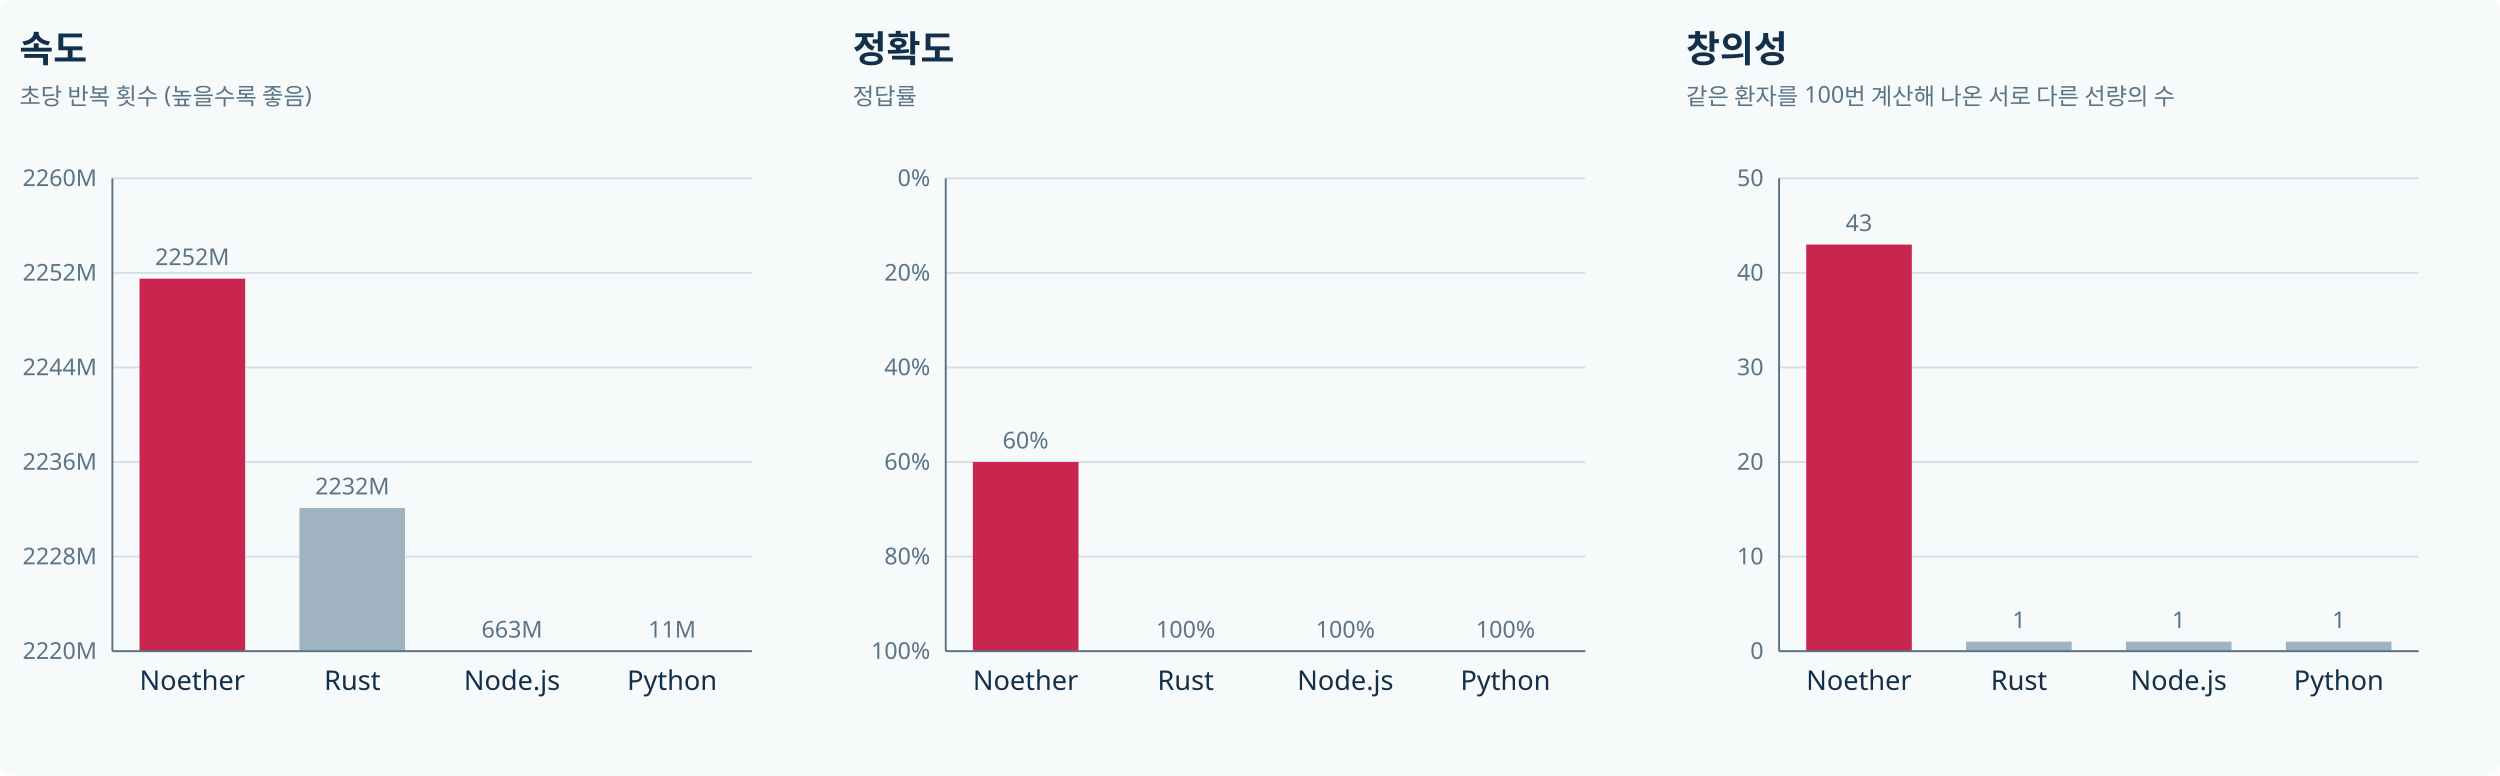
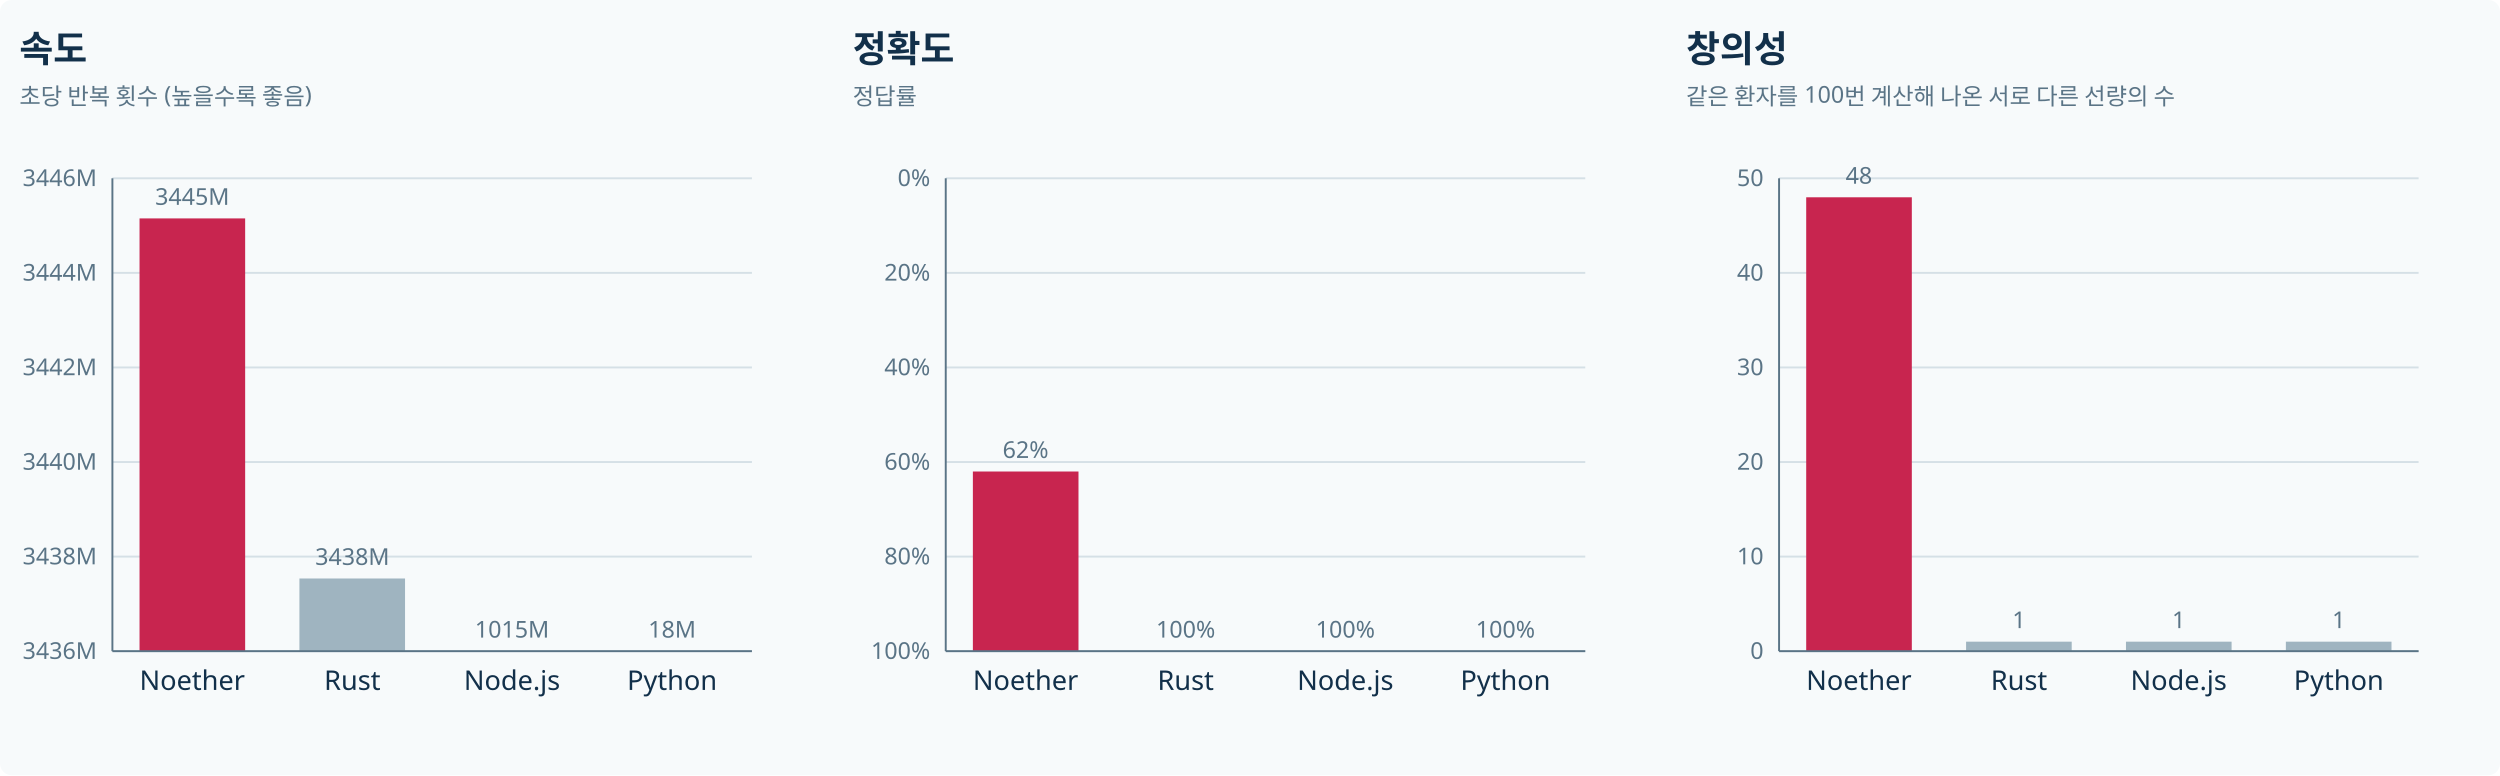
<svg xmlns="http://www.w3.org/2000/svg" viewBox="0 0 1290 400" role="img" aria-label="속도, 정확도, 창의성 벤치마크 차트">
  <style>
  text { font: 14px "Segoe UI", "Malgun Gothic", "Apple SD Gothic Neo", sans-serif; fill: #12304a; }
  .title { font-size: 19px; font-weight: 600; }
  .note { font-size: 12px; fill: #5a7486; }
  .axis { stroke: #5a7486; stroke-width: 1; }
  .grid { stroke: #d5e0e6; stroke-width: 1; }
  .us { fill: #c8254f; }
  .them { fill: #9fb4c0; }
</style>
  <rect width="1290" height="400" rx="6" fill="#f7fafb" />
  <text class="title" x="10" y="32">속도</text>
  <text class="note" x="10" y="54">초당 반복 횟수 (높을수록 좋음)</text>
  <line class="grid" x1="58" x2="388" y1="336.0" y2="336.0" />
-   <text class="note" x="50" y="340.0" text-anchor="end">2220M</text>
+   <text class="note" x="50" y="340.0" text-anchor="end">3436M</text>
  <line class="grid" x1="58" x2="388" y1="287.2" y2="287.2" />
-   <text class="note" x="50" y="291.2" text-anchor="end">2228M</text>
+   <text class="note" x="50" y="291.2" text-anchor="end">3438M</text>
  <line class="grid" x1="58" x2="388" y1="238.4" y2="238.4" />
-   <text class="note" x="50" y="242.4" text-anchor="end">2236M</text>
+   <text class="note" x="50" y="242.4" text-anchor="end">3440M</text>
  <line class="grid" x1="58" x2="388" y1="189.6" y2="189.6" />
-   <text class="note" x="50" y="193.6" text-anchor="end">2244M</text>
+   <text class="note" x="50" y="193.6" text-anchor="end">3442M</text>
  <line class="grid" x1="58" x2="388" y1="140.8" y2="140.8" />
-   <text class="note" x="50" y="144.8" text-anchor="end">2252M</text>
+   <text class="note" x="50" y="144.8" text-anchor="end">3444M</text>
  <line class="grid" x1="58" x2="388" y1="92.0" y2="92.0" />
-   <text class="note" x="50" y="96.0" text-anchor="end">2260M</text>
-   <rect class="us" x="72.0" y="143.8" width="54.5" height="192.2" />
+   <text class="note" x="50" y="96.0" text-anchor="end">3446M</text>
+   <rect class="us" x="72.0" y="112.7" width="54.5" height="223.3" />
  <text x="99.2" y="356" text-anchor="middle">Noether</text>
-   <text class="note" x="99.2" y="136.8" text-anchor="middle">2252M</text>
-   <rect class="them" x="154.5" y="262.1" width="54.5" height="73.9" />
+   <text class="note" x="99.2" y="105.7" text-anchor="middle">3445M</text>
+   <rect class="them" x="154.5" y="298.5" width="54.5" height="37.5" />
  <text x="181.8" y="356" text-anchor="middle">Rust</text>
-   <text class="note" x="181.8" y="255.1" text-anchor="middle">2232M</text>
+   <text class="note" x="181.8" y="291.5" text-anchor="middle">3438M</text>
  <rect class="them" x="237.0" y="336.0" width="54.5" height="0.0" />
  <text x="264.2" y="356" text-anchor="middle">Node.js</text>
-   <text class="note" x="264.2" y="329.0" text-anchor="middle">663M</text>
+   <text class="note" x="264.2" y="329.0" text-anchor="middle">1015M</text>
  <rect class="them" x="319.5" y="336.0" width="54.5" height="0.0" />
  <text x="346.8" y="356" text-anchor="middle">Python</text>
-   <text class="note" x="346.8" y="329.0" text-anchor="middle">11M</text>
+   <text class="note" x="346.8" y="329.0" text-anchor="middle">18M</text>
  <line class="axis" x1="58" x2="388" y1="336" y2="336" />
  <line class="axis" x1="58" x2="58" y1="92" y2="336" />
  <text class="title" x="440" y="32">정확도</text>
  <text class="note" x="440" y="54">정답률</text>
  <line class="grid" x1="488" x2="818" y1="336.0" y2="336.0" />
  <text class="note" x="480" y="340.0" text-anchor="end">100%</text>
  <line class="grid" x1="488" x2="818" y1="287.2" y2="287.2" />
  <text class="note" x="480" y="291.2" text-anchor="end">80%</text>
  <line class="grid" x1="488" x2="818" y1="238.4" y2="238.4" />
  <text class="note" x="480" y="242.4" text-anchor="end">60%</text>
  <line class="grid" x1="488" x2="818" y1="189.6" y2="189.6" />
  <text class="note" x="480" y="193.6" text-anchor="end">40%</text>
  <line class="grid" x1="488" x2="818" y1="140.8" y2="140.8" />
  <text class="note" x="480" y="144.8" text-anchor="end">20%</text>
  <line class="grid" x1="488" x2="818" y1="92.0" y2="92.0" />
  <text class="note" x="480" y="96.0" text-anchor="end">0%</text>
-   <rect class="us" x="502.0" y="238.4" width="54.5" height="97.6" />
+   <rect class="us" x="502.0" y="243.3" width="54.5" height="92.7" />
  <text x="529.2" y="356" text-anchor="middle">Noether</text>
-   <text class="note" x="529.2" y="231.4" text-anchor="middle">60%</text>
+   <text class="note" x="529.2" y="236.3" text-anchor="middle">62%</text>
  <rect class="them" x="584.5" y="336.0" width="54.5" height="0.0" />
  <text x="611.8" y="356" text-anchor="middle">Rust</text>
  <text class="note" x="611.8" y="329.0" text-anchor="middle">100%</text>
  <rect class="them" x="667.0" y="336.0" width="54.5" height="0.0" />
  <text x="694.2" y="356" text-anchor="middle">Node.js</text>
  <text class="note" x="694.2" y="329.0" text-anchor="middle">100%</text>
  <rect class="them" x="749.5" y="336.0" width="54.5" height="0.0" />
  <text x="776.8" y="356" text-anchor="middle">Python</text>
  <text class="note" x="776.8" y="329.0" text-anchor="middle">100%</text>
  <line class="axis" x1="488" x2="818" y1="336" y2="336" />
  <line class="axis" x1="488" x2="488" y1="92" y2="336" />
  <text class="title" x="870" y="32">창의성</text>
  <text class="note" x="870" y="54">같은 환자를 100번 계산해 나온 서로 다른 선량의 수</text>
  <line class="grid" x1="918" x2="1248" y1="336.0" y2="336.0" />
  <text class="note" x="910" y="340.0" text-anchor="end">0</text>
  <line class="grid" x1="918" x2="1248" y1="287.2" y2="287.2" />
  <text class="note" x="910" y="291.2" text-anchor="end">10</text>
  <line class="grid" x1="918" x2="1248" y1="238.4" y2="238.4" />
  <text class="note" x="910" y="242.4" text-anchor="end">20</text>
  <line class="grid" x1="918" x2="1248" y1="189.6" y2="189.6" />
  <text class="note" x="910" y="193.6" text-anchor="end">30</text>
  <line class="grid" x1="918" x2="1248" y1="140.8" y2="140.8" />
  <text class="note" x="910" y="144.8" text-anchor="end">40</text>
  <line class="grid" x1="918" x2="1248" y1="92.0" y2="92.0" />
  <text class="note" x="910" y="96.0" text-anchor="end">50</text>
-   <rect class="us" x="932.0" y="126.2" width="54.5" height="209.8" />
+   <rect class="us" x="932.0" y="101.8" width="54.5" height="234.2" />
  <text x="959.2" y="356" text-anchor="middle">Noether</text>
-   <text class="note" x="959.2" y="119.2" text-anchor="middle">43</text>
+   <text class="note" x="959.2" y="94.8" text-anchor="middle">48</text>
  <rect class="them" x="1014.5" y="331.1" width="54.5" height="4.9" />
  <text x="1041.8" y="356" text-anchor="middle">Rust</text>
  <text class="note" x="1041.8" y="324.1" text-anchor="middle">1</text>
  <rect class="them" x="1097.0" y="331.1" width="54.5" height="4.9" />
  <text x="1124.2" y="356" text-anchor="middle">Node.js</text>
  <text class="note" x="1124.2" y="324.1" text-anchor="middle">1</text>
  <rect class="them" x="1179.5" y="331.1" width="54.5" height="4.9" />
  <text x="1206.8" y="356" text-anchor="middle">Python</text>
  <text class="note" x="1206.8" y="324.1" text-anchor="middle">1</text>
  <line class="axis" x1="918" x2="1248" y1="336" y2="336" />
  <line class="axis" x1="918" x2="918" y1="92" y2="336" />
</svg>
